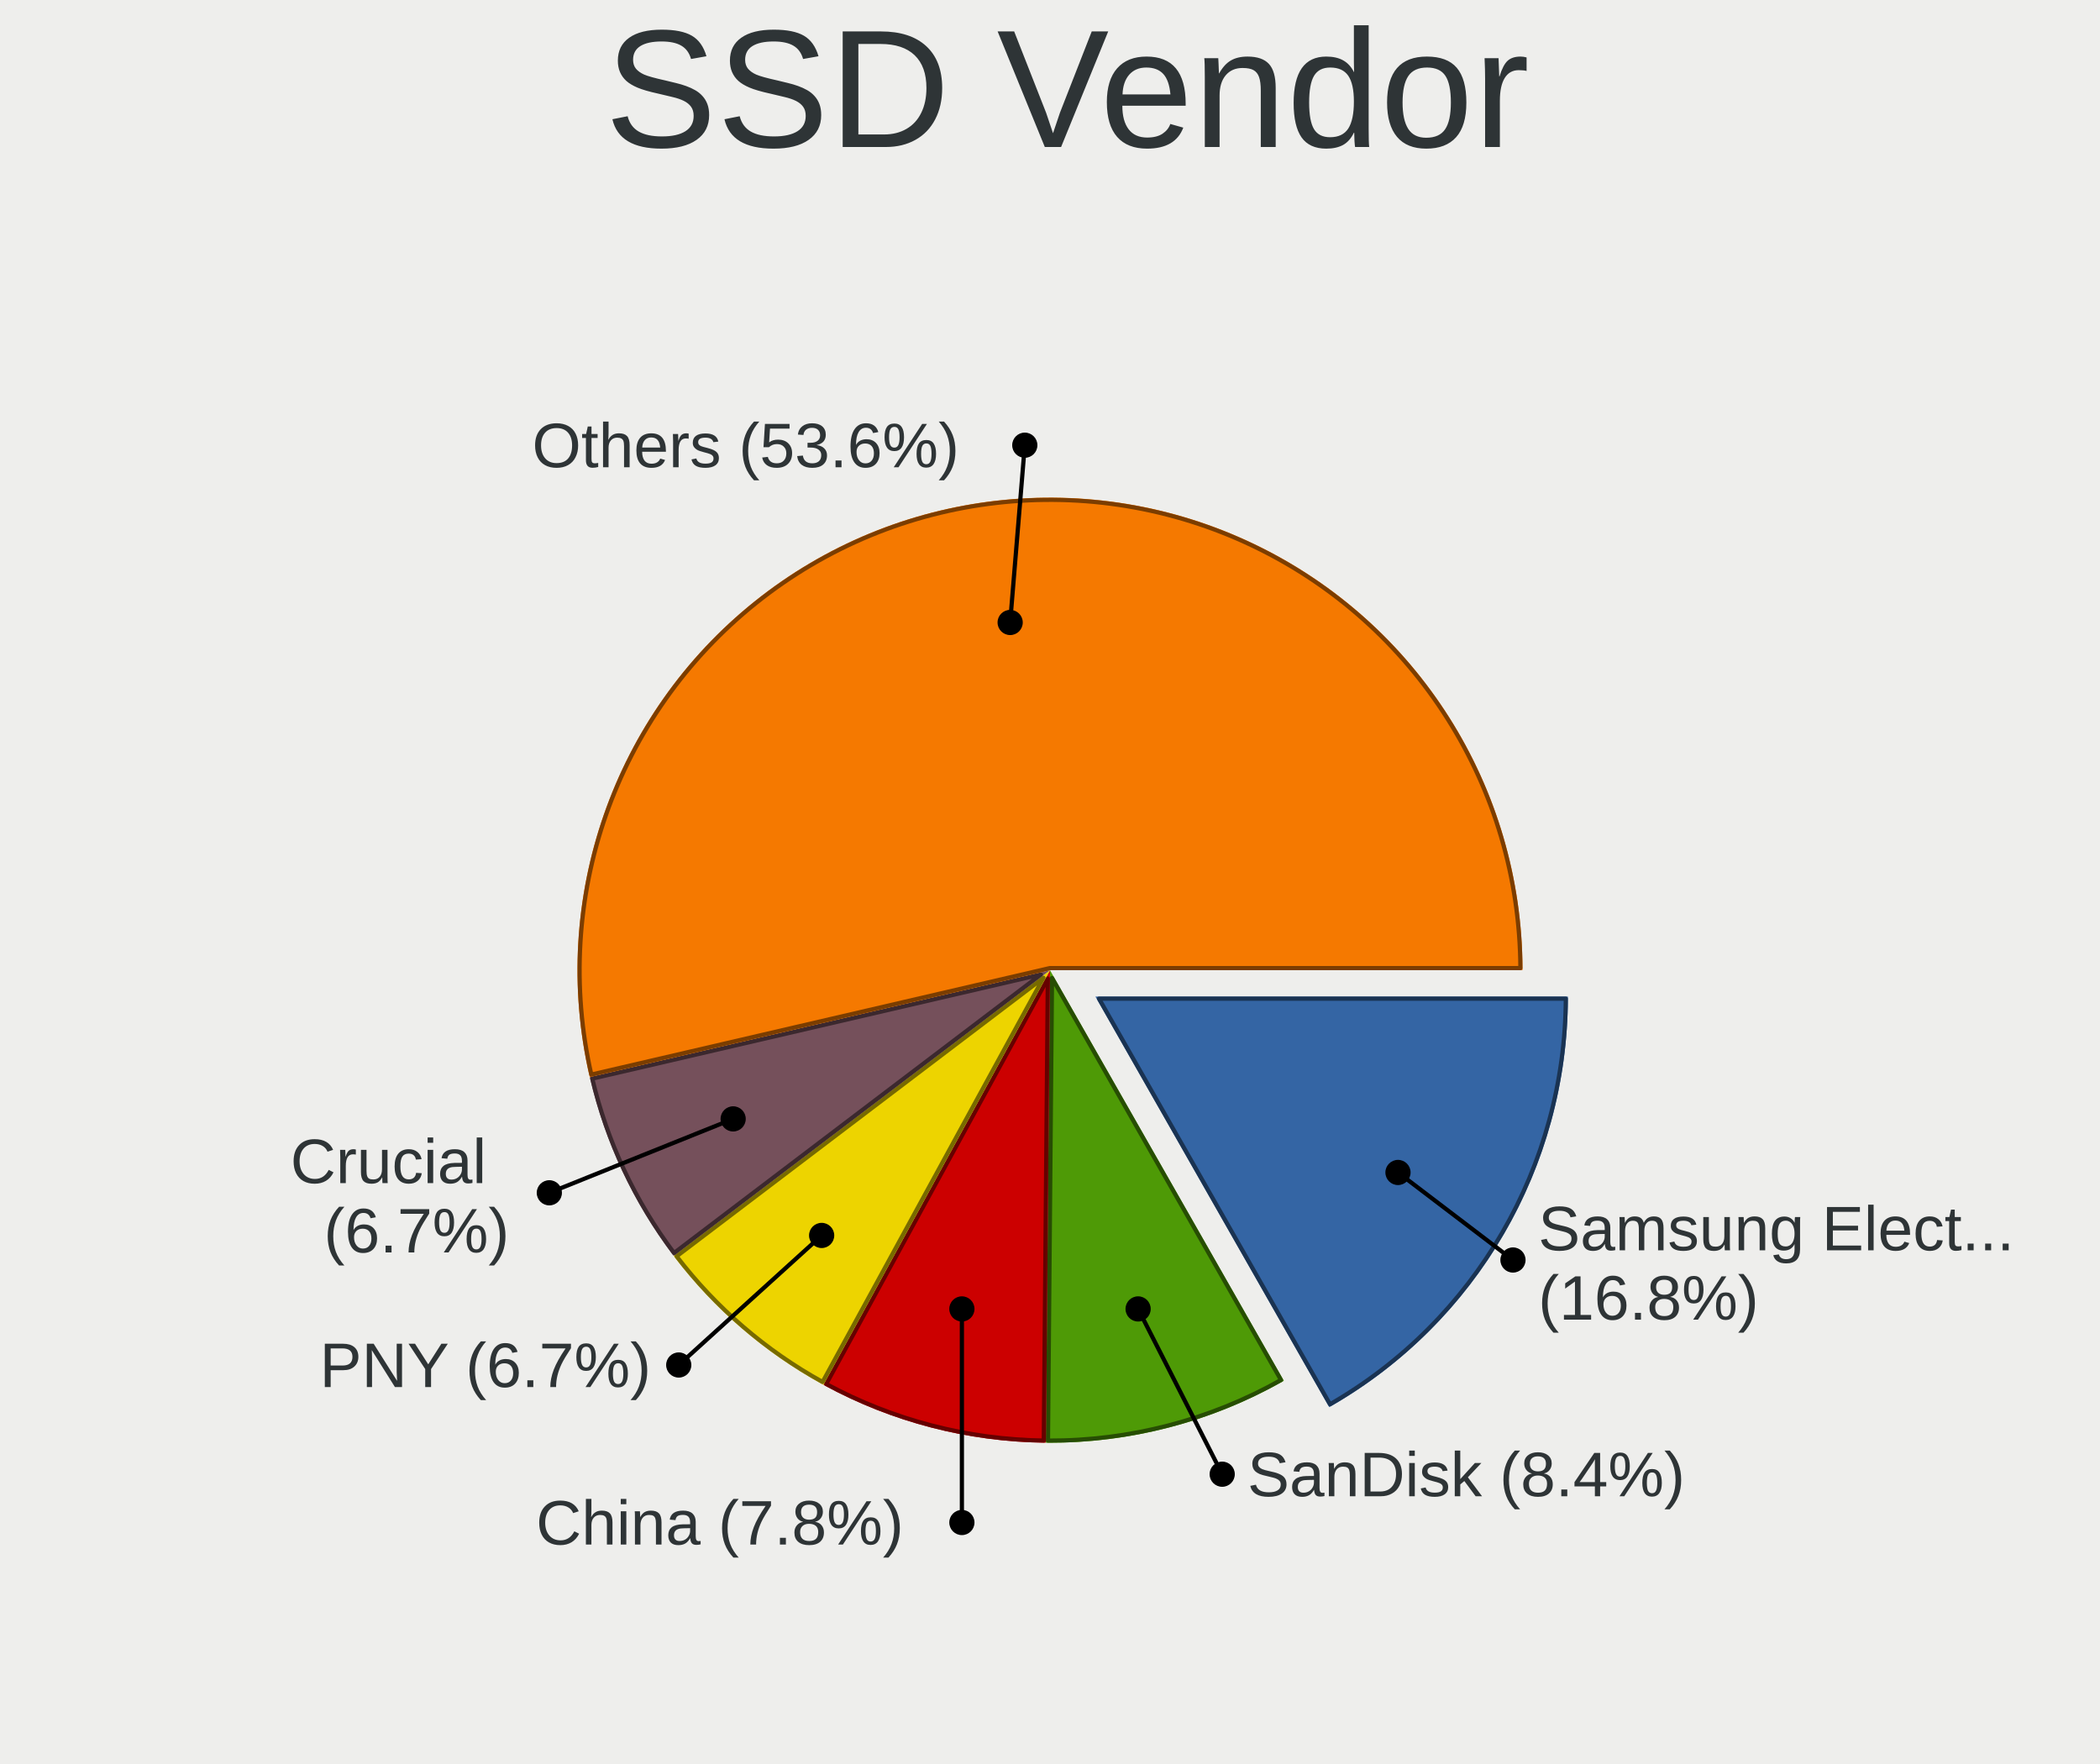
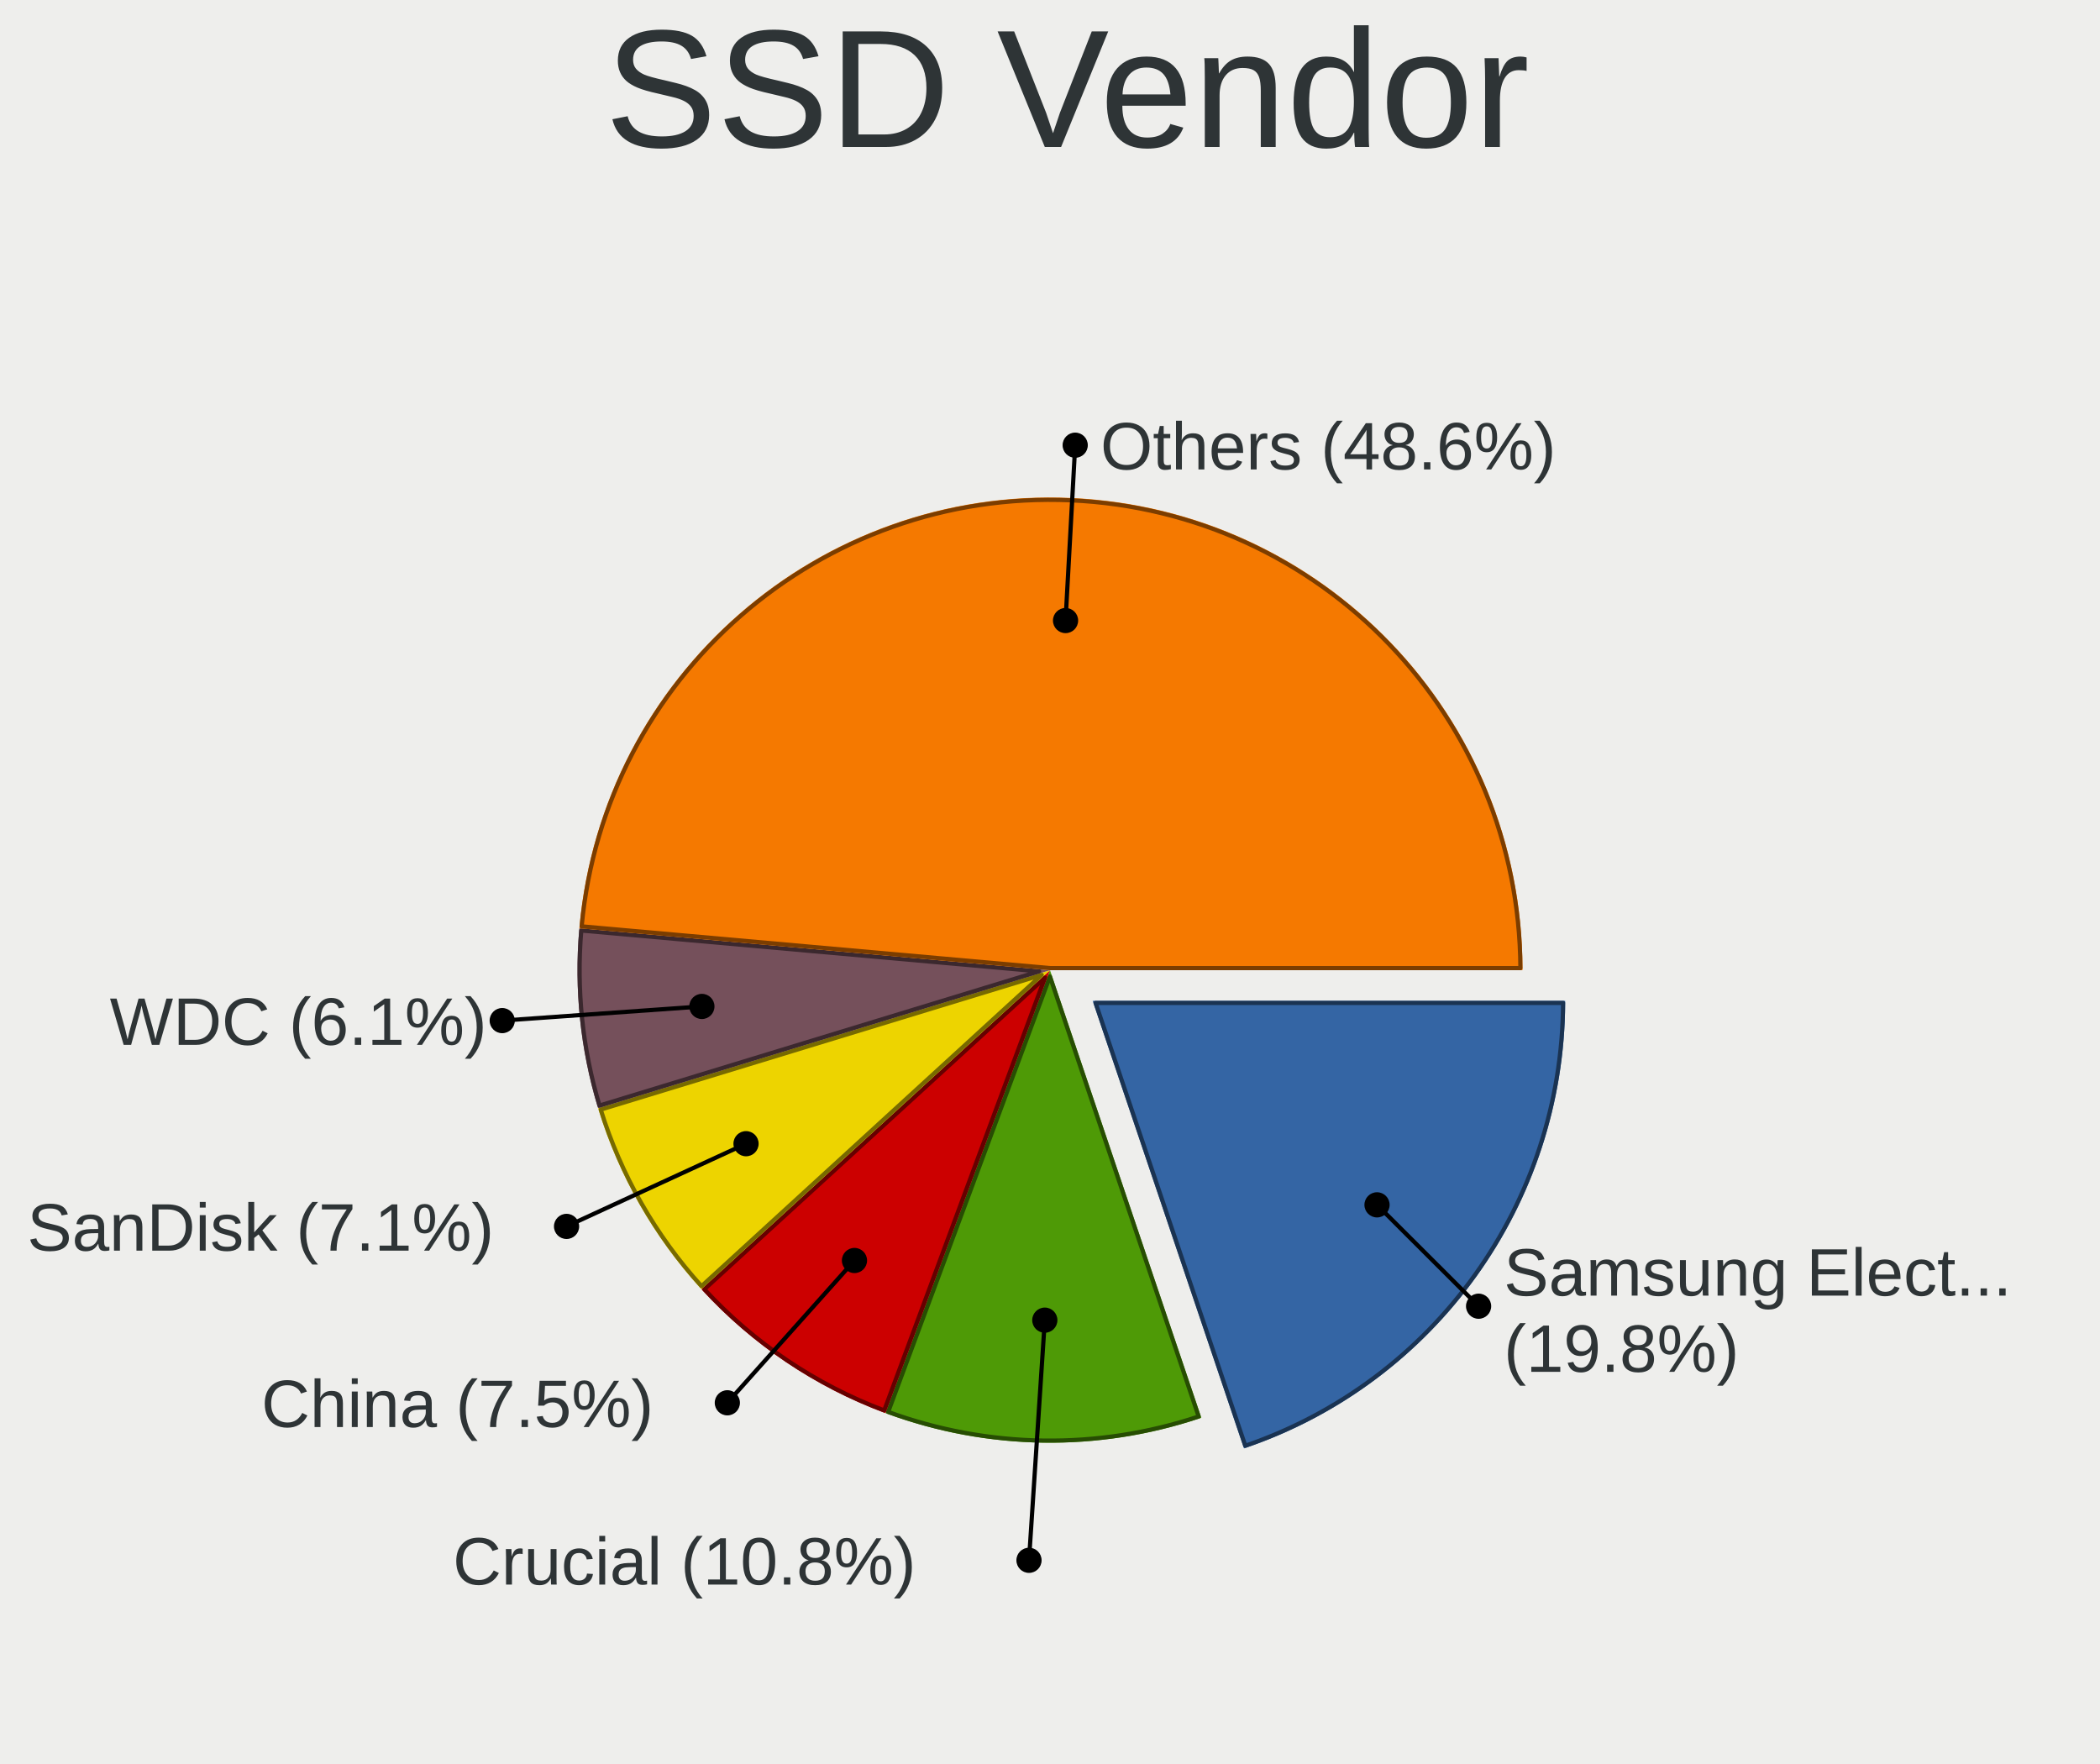
<svg xmlns="http://www.w3.org/2000/svg" width="500" height="420" version="1.0" id="ezcGraph">
  <defs />
  <g id="ezcGraphChart" color-rendering="optimizeQuality" shape-rendering="geometricPrecision" text-rendering="optimizeLegibility">
    <path d=" M 0,420 L 0,0 L 500,0 L 500,420 L 0,420 z " style="fill: #eeeeec; fill-opacity: 1.00; stroke: none;" id="ezcGraphPolygon_1" />
    <path d=" M 0,42 L 0,0 L 500,0 L 500,42 L 0,42 z " style="fill: #000000; fill-opacity: 0.00; stroke: none;" id="ezcGraphPolygon_2" />
-     <path d="M 260.81,237.28 L 373.31,237.28 A 112.50,112.50 0 0,1 316.49,335.04 z" style="fill: #3465a4; fill-opacity: 1.00; stroke: none; cursor: pointer;" id="ezcGraphCircleSector_4" />
-     <path d="M 261.67,237.78 L 372.81,237.78 A 112.00,112.00 0 0,1 316.67,334.35 z" style="fill: none; stroke: #1a3352; stroke-width: 1; stroke-opacity: 1.00; stroke-linecap: round; stroke-linejoin: round;" id="ezcGraphCircleSector_5" />
-     <path d="M 250.00,231.00 L 305.68,328.76 A 112.50,112.50 0 0,1 249.01,343.50 z" style="fill: #4e9a06; fill-opacity: 1.00; stroke: none; cursor: pointer;" id="ezcGraphCircleSector_6" />
-     <path d="M 250.48,232.86 L 305.00,328.57 A 112.00,112.00 0 0,1 249.52,343.00 z" style="fill: none; stroke: #274d03; stroke-width: 1; stroke-opacity: 1.00; stroke-linecap: round; stroke-linejoin: round;" id="ezcGraphCircleSector_7" />
-     <path d="M 250.00,231.00 L 249.01,343.50 A 112.50,112.50 0 0,1 196.05,329.72 z" style="fill: #cc0000; fill-opacity: 1.00; stroke: none; cursor: pointer;" id="ezcGraphCircleSector_8" />
-     <path d="M 249.48,232.99 L 248.52,342.99 A 112.00,112.00 0 0,1 196.72,329.52 z" style="fill: none; stroke: #660000; stroke-width: 1; stroke-opacity: 1.00; stroke-linecap: round; stroke-linejoin: round;" id="ezcGraphCircleSector_9" />
-     <path d="M 250.00,231.00 L 196.05,329.72 A 112.50,112.50 0 0,1 160.40,299.03 z" style="fill: #edd400; fill-opacity: 1.00; stroke: none; cursor: pointer;" id="ezcGraphCircleSector_10" />
-     <path d="M 248.44,232.81 L 195.85,329.04 A 112.00,112.00 0 0,1 161.10,299.12 z" style="fill: none; stroke: #776a00; stroke-width: 1; stroke-opacity: 1.00; stroke-linecap: round; stroke-linejoin: round;" id="ezcGraphCircleSector_11" />
-     <path d="M 250.00,231.00 L 160.40,299.03 A 112.50,112.50 0 0,1 140.42,256.45 z" style="fill: #75505b; fill-opacity: 1.00; stroke: none; cursor: pointer;" id="ezcGraphCircleSector_12" />
-     <path d="M 247.83,232.02 L 160.49,298.33 A 112.00,112.00 0 0,1 141.02,256.82 z" style="fill: none; stroke: #3b282e; stroke-width: 1; stroke-opacity: 1.00; stroke-linecap: round; stroke-linejoin: round;" id="ezcGraphCircleSector_13" />
-     <path d="M 250.00,231.00 L 140.42,256.45 A 112.50,112.50 0 1,1 362.50,231.00 z" style="fill: #f57900; fill-opacity: 1.00; stroke: none;" id="ezcGraphCircleSector_14" />
-     <path d="M 249.94,230.50 L 140.79,255.85 A 112.00,112.00 0 1,1 362.00,230.50 z" style="fill: none; stroke: #7b3d00; stroke-width: 1; stroke-opacity: 1.00; stroke-linecap: round; stroke-linejoin: round;" id="ezcGraphCircleSector_15" />
-     <path d=" M 240.514,148.208 L 244,106" style="fill: none; stroke: #000000; stroke-width: 1; stroke-opacity: 1.00; stroke-linecap: round; stroke-linejoin: round;" id="ezcGraphLine_16" />
-     <ellipse cx="240.514" cy="148.208" rx="3" ry="3" style="fill: #000000; fill-opacity: 1.00; stroke: none;" id="ezcGraphCircle_17" />
-     <ellipse cx="244" cy="106" rx="3" ry="3" style="fill: #000000; fill-opacity: 1.00; stroke: none;" id="ezcGraphCircle_18" />
-     <path d=" M 174.56,266.402 L 130.792,284" style="fill: none; stroke: #000000; stroke-width: 1; stroke-opacity: 1.00; stroke-linecap: round; stroke-linejoin: round;" id="ezcGraphLine_20" />
-     <ellipse cx="174.56" cy="266.402" rx="3" ry="3" style="fill: #000000; fill-opacity: 1.00; stroke: none;" id="ezcGraphCircle_21" />
-     <ellipse cx="130.792" cy="284" rx="3" ry="3" style="fill: #000000; fill-opacity: 1.00; stroke: none;" id="ezcGraphCircle_22" />
-     <path d=" M 195.63,294.153 L 161.605,325" style="fill: none; stroke: #000000; stroke-width: 1; stroke-opacity: 1.00; stroke-linecap: round; stroke-linejoin: round;" id="ezcGraphLine_24" />
-     <ellipse cx="195.63" cy="294.153" rx="3" ry="3" style="fill: #000000; fill-opacity: 1.00; stroke: none;" id="ezcGraphCircle_25" />
-     <ellipse cx="161.605" cy="325" rx="3" ry="3" style="fill: #000000; fill-opacity: 1.00; stroke: none;" id="ezcGraphCircle_26" />
-     <path d=" M 229.021,311.649 L 229.021,362.5" style="fill: none; stroke: #000000; stroke-width: 1; stroke-opacity: 1.00; stroke-linecap: round; stroke-linejoin: round;" id="ezcGraphLine_28" />
-     <ellipse cx="229.021" cy="311.649" rx="3" ry="3" style="fill: #000000; fill-opacity: 1.00; stroke: none;" id="ezcGraphCircle_29" />
-     <ellipse cx="229.021" cy="362.5" rx="3" ry="3" style="fill: #000000; fill-opacity: 1.00; stroke: none;" id="ezcGraphCircle_30" />
-     <path d=" M 332.854,279.159 L 360.231,300" style="fill: none; stroke: #000000; stroke-width: 1; stroke-opacity: 1.00; stroke-linecap: round; stroke-linejoin: round;" id="ezcGraphLine_32" />
-     <ellipse cx="332.854" cy="279.159" rx="3" ry="3" style="fill: #000000; fill-opacity: 1.00; stroke: none;" id="ezcGraphCircle_33" />
-     <ellipse cx="360.231" cy="300" rx="3" ry="3" style="fill: #000000; fill-opacity: 1.00; stroke: none;" id="ezcGraphCircle_34" />
-     <path d=" M 270.979,311.649 L 291,351" style="fill: none; stroke: #000000; stroke-width: 1; stroke-opacity: 1.00; stroke-linecap: round; stroke-linejoin: round;" id="ezcGraphLine_36" />
-     <ellipse cx="270.979" cy="311.649" rx="3" ry="3" style="fill: #000000; fill-opacity: 1.00; stroke: none;" id="ezcGraphCircle_37" />
-     <ellipse cx="291" cy="351" rx="3" ry="3" style="fill: #000000; fill-opacity: 1.00; stroke: none;" id="ezcGraphCircle_38" />
+     <path d="M 260.16,238.29 L 372.66,238.29 A 112.50,112.50 0 0,1 296.19,344.86 z" style="fill: #3465a4; fill-opacity: 1.00; stroke: none; cursor: pointer;" id="ezcGraphCircleSector_4" />
+     <path d="M 260.85,238.79 L 372.16,238.79 A 112.00,112.00 0 0,1 296.50,344.23 z" style="fill: none; stroke: #1a3352; stroke-width: 1; stroke-opacity: 1.00; stroke-linecap: round; stroke-linejoin: round;" id="ezcGraphCircleSector_5" />
+     <path d="M 250.00,231.00 L 286.03,337.57 A 112.50,112.50 0 0,1 210.83,336.46 z" style="fill: #4e9a06; fill-opacity: 1.00; stroke: none; cursor: pointer;" id="ezcGraphCircleSector_6" />
+     <path d="M 249.98,232.50 L 285.40,337.26 A 112.00,112.00 0 0,1 211.47,336.17 z" style="fill: none; stroke: #274d03; stroke-width: 1; stroke-opacity: 1.00; stroke-linecap: round; stroke-linejoin: round;" id="ezcGraphCircleSector_7" />
+     <path d="M 250.00,231.00 L 210.83,336.46 A 112.50,112.50 0 0,1 166.99,306.94 z" style="fill: #cc0000; fill-opacity: 1.00; stroke: none; cursor: pointer;" id="ezcGraphCircleSector_8" />
+     <path d="M 248.81,232.77 L 210.53,335.82 A 112.00,112.00 0 0,1 167.70,306.97 z" style="fill: none; stroke: #660000; stroke-width: 1; stroke-opacity: 1.00; stroke-linecap: round; stroke-linejoin: round;" id="ezcGraphCircleSector_9" />
+     <path d="M 250.00,231.00 L 166.99,306.94 A 112.50,112.50 0 0,1 142.40,263.86 z" style="fill: #edd400; fill-opacity: 1.00; stroke: none; cursor: pointer;" id="ezcGraphCircleSector_10" />
+     <path d="M 248.03,232.12 L 167.03,306.23 A 112.00,112.00 0 0,1 143.03,264.19 z" style="fill: none; stroke: #776a00; stroke-width: 1; stroke-opacity: 1.00; stroke-linecap: round; stroke-linejoin: round;" id="ezcGraphCircleSector_11" />
+     <path d="M 250.00,231.00 L 142.40,263.86 A 112.50,112.50 0 0,1 137.94,221.01 z" style="fill: #75505b; fill-opacity: 1.00; stroke: none; cursor: pointer;" id="ezcGraphCircleSector_12" />
+     <path d="M 247.40,231.27 L 142.74,263.23 A 112.00,112.00 0 0,1 138.40,221.55 z" style="fill: none; stroke: #3b282e; stroke-width: 1; stroke-opacity: 1.00; stroke-linecap: round; stroke-linejoin: round;" id="ezcGraphCircleSector_13" />
+     <path d="M 250.00,231.00 L 137.94,221.01 A 112.50,112.50 0 0,1 362.50,231.00 z" style="fill: #f57900; fill-opacity: 1.00; stroke: none;" id="ezcGraphCircleSector_14" />
+     <path d="M 250.02,230.50 L 138.49,220.56 A 112.00,112.00 0 0,1 362.00,230.50 z" style="fill: none; stroke: #7b3d00; stroke-width: 1; stroke-opacity: 1.00; stroke-linecap: round; stroke-linejoin: round;" id="ezcGraphCircleSector_15" />
+     <path d=" M 167.115,239.629 L 119.577,243" style="fill: none; stroke: #000000; stroke-width: 1; stroke-opacity: 1.00; stroke-linecap: round; stroke-linejoin: round;" id="ezcGraphLine_16" />
+     <ellipse cx="167.115" cy="239.629" rx="3" ry="3" style="fill: #000000; fill-opacity: 1.00; stroke: none;" id="ezcGraphCircle_17" />
+     <ellipse cx="119.577" cy="243" rx="3" ry="3" style="fill: #000000; fill-opacity: 1.00; stroke: none;" id="ezcGraphCircle_18" />
+     <path d=" M 177.626,272.31 L 134.894,292" style="fill: none; stroke: #000000; stroke-width: 1; stroke-opacity: 1.00; stroke-linecap: round; stroke-linejoin: round;" id="ezcGraphLine_20" />
+     <ellipse cx="177.626" cy="272.31" rx="3" ry="3" style="fill: #000000; fill-opacity: 1.00; stroke: none;" id="ezcGraphCircle_21" />
+     <ellipse cx="134.894" cy="292" rx="3" ry="3" style="fill: #000000; fill-opacity: 1.00; stroke: none;" id="ezcGraphCircle_22" />
+     <path d=" M 203.446,300.117 L 173.176,334" style="fill: none; stroke: #000000; stroke-width: 1; stroke-opacity: 1.00; stroke-linecap: round; stroke-linejoin: round;" id="ezcGraphLine_24" />
+     <ellipse cx="203.446" cy="300.117" rx="3" ry="3" style="fill: #000000; fill-opacity: 1.00; stroke: none;" id="ezcGraphCircle_25" />
+     <ellipse cx="173.176" cy="334" rx="3" ry="3" style="fill: #000000; fill-opacity: 1.00; stroke: none;" id="ezcGraphCircle_26" />
+     <path d=" M 248.765,314.324 L 245,371.5" style="fill: none; stroke: #000000; stroke-width: 1; stroke-opacity: 1.00; stroke-linecap: round; stroke-linejoin: round;" id="ezcGraphLine_28" />
+     <ellipse cx="248.765" cy="314.324" rx="3" ry="3" style="fill: #000000; fill-opacity: 1.00; stroke: none;" id="ezcGraphCircle_29" />
+     <ellipse cx="245" cy="371.5" rx="3" ry="3" style="fill: #000000; fill-opacity: 1.00; stroke: none;" id="ezcGraphCircle_30" />
+     <path d=" M 253.703,147.749 L 256,106" style="fill: none; stroke: #000000; stroke-width: 1; stroke-opacity: 1.00; stroke-linecap: round; stroke-linejoin: round;" id="ezcGraphLine_32" />
+     <ellipse cx="253.703" cy="147.749" rx="3" ry="3" style="fill: #000000; fill-opacity: 1.00; stroke: none;" id="ezcGraphCircle_33" />
+     <ellipse cx="256" cy="106" rx="3" ry="3" style="fill: #000000; fill-opacity: 1.00; stroke: none;" id="ezcGraphCircle_34" />
+     <path d=" M 327.863,286.869 L 352.047,311" style="fill: none; stroke: #000000; stroke-width: 1; stroke-opacity: 1.00; stroke-linecap: round; stroke-linejoin: round;" id="ezcGraphLine_36" />
+     <ellipse cx="327.863" cy="286.869" rx="3" ry="3" style="fill: #000000; fill-opacity: 1.00; stroke: none;" id="ezcGraphCircle_37" />
+     <ellipse cx="352.047" cy="311" rx="3" ry="3" style="fill: #000000; fill-opacity: 1.00; stroke: none;" id="ezcGraphCircle_38" />
    <g id="ezcGraphTextBox_3">
      <path d=" M 143.5,42 L 143.5,0.5 L 357,0.5 L 357,42 L 143.5,42 z " style="fill: #ffffff; fill-opacity: 0.00; stroke: none;" id="ezcGraphPolygon_40" />
      <text id="ezcGraphTextBox_3_text" x="144" text-length="212px" y="35" style="font-size: 40px; font-family: 'Arial'; fill: #2e3436; fill-opacity: 1.00; stroke: none;">SSD Vendor</text>
    </g>
-     <g id="ezcGraphTextBox_19">
-       <path d=" M 126.2,114.5 L 126.2,98 L 239,98 L 239,114.5 L 126.2,114.5 z " style="fill: #ffffff; fill-opacity: 0.00; stroke: none;" id="ezcGraphPolygon_41" />
-       <text id="ezcGraphTextBox_19_text" x="126.7" text-length="111.3px" y="111.25" style="font-size: 15px; font-family: 'Arial'; fill: #2e3436; fill-opacity: 1.00; stroke: none;">Others (53.6%)</text>
+     <g id="ezcGraphTextBox_19" style=" cursor: pointer;">
+       <path d=" M 25.627,252.25 L 25.627,234.25 L 114.577,234.25 L 114.577,252.25 L 25.627,252.25 z " style="fill: #ffffff; fill-opacity: 0.00; stroke: none;" id="ezcGraphPolygon_41" />
+       <text id="ezcGraphTextBox_19_text" x="26.127" text-length="87.45px" y="248.775" style="font-size: 16px; font-family: 'Arial'; fill: #2e3436; fill-opacity: 1.00; stroke: none;">WDC (6.1%)</text>
    </g>
    <g id="ezcGraphTextBox_23" style=" cursor: pointer;">
-       <path d=" M 68.642,300.05 L 68.642,268.45 L 125.792,268.45 L 125.792,300.05 L 68.642,300.05 z " style="fill: #ffffff; fill-opacity: 0.00; stroke: none;" id="ezcGraphPolygon_42" />
-       <text id="ezcGraphTextBox_23_text" x="69.142" text-length="55.65px" y="281.7" style="font-size: 15px; font-family: 'Arial'; fill: #2e3436; fill-opacity: 1.00; stroke: none;">Crucial</text>
-       <text id="ezcGraphTextBox_23_text" x="77.092" text-length="47.7px" y="298.2" style="font-size: 15px; font-family: 'Arial'; fill: #2e3436; fill-opacity: 1.00; stroke: none;">(6.7%)</text>
+       <path d=" M 5.965,301.25 L 5.965,283.25 L 129.894,283.25 L 129.894,301.25 L 5.965,301.25 z " style="fill: #ffffff; fill-opacity: 0.00; stroke: none;" id="ezcGraphPolygon_42" />
+       <text id="ezcGraphTextBox_23_text" x="6.465" text-length="122.43px" y="297.775" style="font-size: 16px; font-family: 'Arial'; fill: #2e3436; fill-opacity: 1.00; stroke: none;">SanDisk (7.1%)</text>
    </g>
    <g id="ezcGraphTextBox_27" style=" cursor: pointer;">
-       <path d=" M 75.605,333.5 L 75.605,317 L 156.605,317 L 156.605,333.5 L 75.605,333.5 z " style="fill: #ffffff; fill-opacity: 0.00; stroke: none;" id="ezcGraphPolygon_43" />
-       <text id="ezcGraphTextBox_27_text" x="76.105" text-length="79.5px" y="330.25" style="font-size: 15px; font-family: 'Arial'; fill: #2e3436; fill-opacity: 1.00; stroke: none;">PNY (6.7%)</text>
+       <path d=" M 61.736,343.25 L 61.736,325.25 L 168.176,325.25 L 168.176,343.25 L 61.736,343.25 z " style="fill: #ffffff; fill-opacity: 0.00; stroke: none;" id="ezcGraphPolygon_43" />
+       <text id="ezcGraphTextBox_27_text" x="62.236" text-length="104.94px" y="339.775" style="font-size: 16px; font-family: 'Arial'; fill: #2e3436; fill-opacity: 1.00; stroke: none;">China (7.5%)</text>
    </g>
    <g id="ezcGraphTextBox_31" style=" cursor: pointer;">
-       <path d=" M 127.121,371 L 127.121,354.5 L 224.021,354.5 L 224.021,371 L 127.121,371 z " style="fill: #ffffff; fill-opacity: 0.00; stroke: none;" id="ezcGraphPolygon_44" />
-       <text id="ezcGraphTextBox_31_text" x="127.621" text-length="95.4px" y="367.75" style="font-size: 15px; font-family: 'Arial'; fill: #2e3436; fill-opacity: 1.00; stroke: none;">China (7.8%)</text>
+       <path d=" M 107.325,380.75 L 107.325,362.75 L 240,362.75 L 240,380.75 L 107.325,380.75 z " style="fill: #ffffff; fill-opacity: 0.00; stroke: none;" id="ezcGraphPolygon_44" />
+       <text id="ezcGraphTextBox_31_text" x="107.825" text-length="131.175px" y="377.275" style="font-size: 16px; font-family: 'Arial'; fill: #2e3436; fill-opacity: 1.00; stroke: none;">Crucial (10.8%)</text>
    </g>
-     <g id="ezcGraphTextBox_35" style=" cursor: pointer;">
-       <path d=" M 365.731,316.05 L 365.731,284.45 L 494.43,284.45 L 494.43,316.05 L 365.731,316.05 z " style="fill: #ffffff; fill-opacity: 0.00; stroke: none;" id="ezcGraphPolygon_45" />
-       <text id="ezcGraphTextBox_35_text" x="366.231" text-length="127.2px" y="297.7" style="font-size: 15px; font-family: 'Arial'; fill: #2e3436; fill-opacity: 1.00; stroke: none;">Samsung Elect...</text>
-       <text id="ezcGraphTextBox_35_text" x="366.231" text-length="55.65px" y="314.2" style="font-size: 15px; font-family: 'Arial'; fill: #2e3436; fill-opacity: 1.00; stroke: none;">(16.8%)</text>
+     <g id="ezcGraphTextBox_35">
+       <path d=" M 261.5,115.25 L 261.5,97.25 L 385.43,97.25 L 385.43,115.25 L 261.5,115.25 z " style="fill: #ffffff; fill-opacity: 0.00; stroke: none;" id="ezcGraphPolygon_45" />
+       <text id="ezcGraphTextBox_35_text" x="262" text-length="122.43px" y="111.775" style="font-size: 16px; font-family: 'Arial'; fill: #2e3436; fill-opacity: 1.00; stroke: none;">Others (48.6%)</text>
    </g>
    <g id="ezcGraphTextBox_39" style=" cursor: pointer;">
-       <path d=" M 296.5,359.5 L 296.5,343 L 409.3,343 L 409.3,359.5 L 296.5,359.5 z " style="fill: #ffffff; fill-opacity: 0.00; stroke: none;" id="ezcGraphPolygon_46" />
-       <text id="ezcGraphTextBox_39_text" x="297" text-length="111.3px" y="356.25" style="font-size: 15px; font-family: 'Arial'; fill: #2e3436; fill-opacity: 1.00; stroke: none;">SanDisk (8.4%)</text>
+       <path d=" M 357.547,328.55 L 357.547,293.95 L 498.967,293.95 L 498.967,328.55 L 357.547,328.55 z " style="fill: #ffffff; fill-opacity: 0.00; stroke: none;" id="ezcGraphPolygon_46" />
+       <text id="ezcGraphTextBox_39_text" x="358.047" text-length="139.92px" y="308.475" style="font-size: 16px; font-family: 'Arial'; fill: #2e3436; fill-opacity: 1.00; stroke: none;">Samsung Elect...</text>
+       <text id="ezcGraphTextBox_39_text" x="358.047" text-length="61.215px" y="326.625" style="font-size: 16px; font-family: 'Arial'; fill: #2e3436; fill-opacity: 1.00; stroke: none;">(19.8%)</text>
    </g>
  </g>
</svg>
